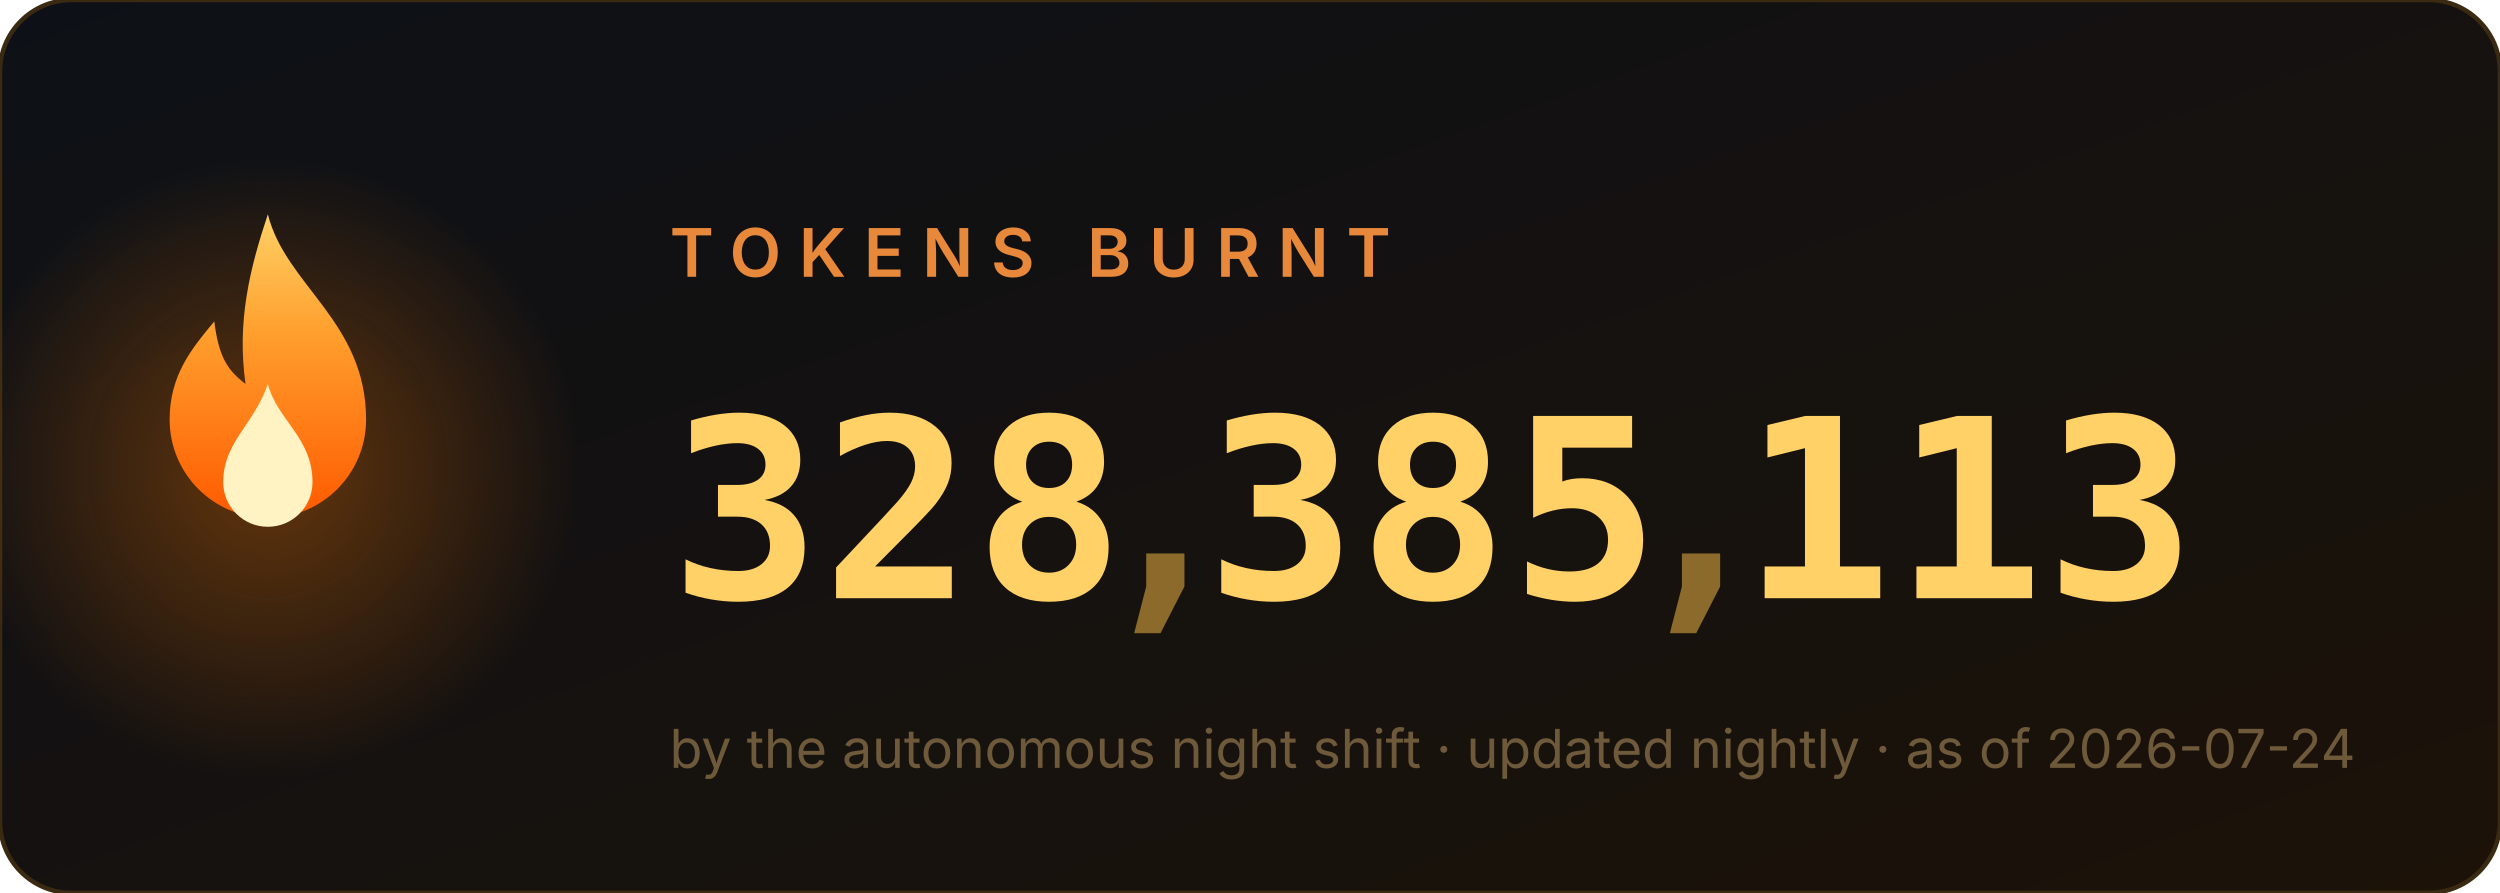
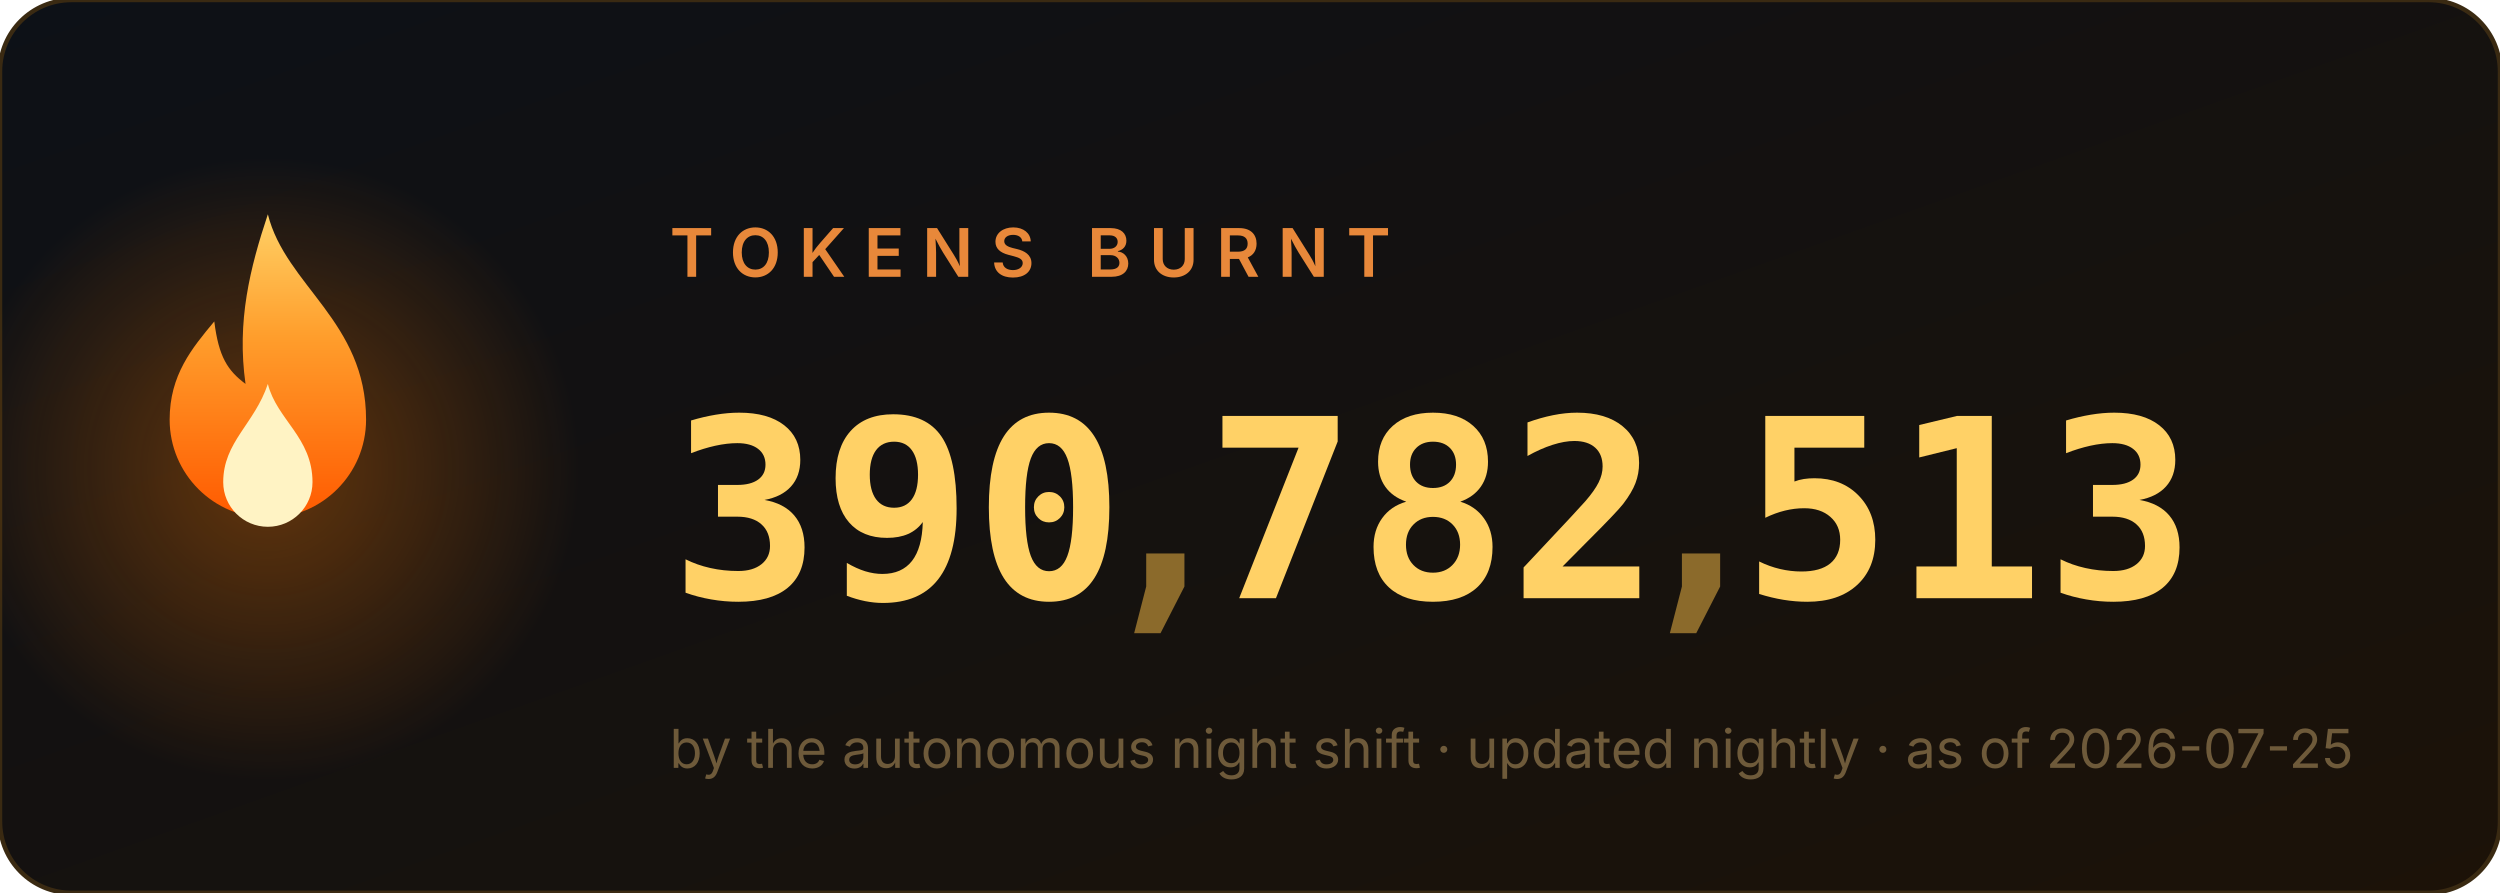
- <svg xmlns="http://www.w3.org/2000/svg" width="560" height="200" viewBox="0 0 560 200" role="img" aria-label="328,385,113 tokens burnt">
+ <svg xmlns="http://www.w3.org/2000/svg" width="560" height="200" viewBox="0 0 560 200" role="img" aria-label="390,782,513 tokens burnt">
  <style>
.num{font:700 56px ui-monospace,'Cascadia Code',Menlo,Consolas,monospace;fill:#ffd166}
.comma{fill:#8b6a2b}
.label{font:600 15px -apple-system,'Segoe UI',sans-serif;fill:#e8883a;letter-spacing:4px}
.sub{font:400 12px -apple-system,'Segoe UI',sans-serif;fill:#6e5a3a}
</style>
  <defs>
    <linearGradient id="bg" x1="0" y1="0" x2="1" y2="1">
      <stop offset="0" stop-color="#0d1117" />
      <stop offset="1" stop-color="#1c1208" />
    </linearGradient>
    <linearGradient id="fg" x1="0" y1="1" x2="0" y2="0">
      <stop offset="0" stop-color="#ff5a00" />
      <stop offset=".6" stop-color="#ff9e2c" />
      <stop offset="1" stop-color="#ffd166" />
    </linearGradient>
    <radialGradient id="halo">
      <stop offset="0" stop-color="#ff7b00" />
      <stop offset="1" stop-color="#ff7b00" stop-opacity="0" />
    </radialGradient>
  </defs>
  <rect width="560" height="200" rx="16" fill="url(#bg)" stroke="#3a2a12" />
  <circle cx="60" cy="105" r="70" fill="url(#halo)" opacity=".35">
    <animate attributeName="opacity" values=".25;.55;.25" dur="2.2s" repeatCount="indefinite" />
  </circle>
  <g transform="translate(60,128)">
    <g>
      <animateTransform attributeName="transform" type="scale" values="1 1;.95 1.1;1 1" dur="1.6s" repeatCount="indefinite" additive="sum" calcMode="spline" keySplines=".4 0 .6 1;.4 0 .6 1" />
      <path d="M0 -80c4 16 22 24 22 46a22 22 0 1 1-44 0c0-10 5-16 10-22 1 8 3 11 7 14-2-14 1-26 5-38z" fill="url(#fg)" />
      <path d="M0 -42c2 8 10 12 10 22a10 10 0 1 1-20 0c0-9 7-13 10-22z" fill="#fff3c4">
        <animateTransform attributeName="transform" type="scale" values="1 1;1.06 .92;1 1" dur="1.1s" repeatCount="indefinite" additive="sum" calcMode="spline" keySplines=".4 0 .6 1;.4 0 .6 1" />
      </path>
    </g>
  </g>
  <text x="150" y="62" class="label">TOKENS BURNT</text>
  <svg x="150" y="84" width="34" height="64" viewBox="0 0 34 64">
    <g transform="translate(0,-192)">
      <g>
        <animateTransform attributeName="transform" type="translate" values="0 192;0 192;0 0" keyTimes="0;0.000;1" dur="1.11s" begin="0s" fill="freeze" additive="sum" calcMode="spline" keySplines="0 0 1 1;.2 .7 .3 1" />
        <text x="17" y="50" class="num" text-anchor="middle">0</text>
        <text x="17" y="114" class="num" text-anchor="middle">1</text>
        <text x="17" y="178" class="num" text-anchor="middle">2</text>
        <text x="17" y="242" class="num" text-anchor="middle">3</text>
        <text x="17" y="306" class="num" text-anchor="middle">4</text>
        <text x="17" y="370" class="num" text-anchor="middle">5</text>
        <text x="17" y="434" class="num" text-anchor="middle">6</text>
        <text x="17" y="498" class="num" text-anchor="middle">7</text>
        <text x="17" y="562" class="num" text-anchor="middle">8</text>
        <text x="17" y="626" class="num" text-anchor="middle">9</text>
      </g>
    </g>
  </svg>
  <svg x="184" y="84" width="34" height="64" viewBox="0 0 34 64">
-     <g transform="translate(0,-128)">
+     <g transform="translate(0,-576)">
      <g>
-         <animateTransform attributeName="transform" type="translate" values="0 128;0 128;0 0" keyTimes="0;0.103;1" dur="1.16s" begin="0s" fill="freeze" additive="sum" calcMode="spline" keySplines="0 0 1 1;.2 .7 .3 1" />
+         <animateTransform attributeName="transform" type="translate" values="0 576;0 576;0 0" keyTimes="0;0.073;1" dur="1.65s" begin="0s" fill="freeze" additive="sum" calcMode="spline" keySplines="0 0 1 1;.2 .7 .3 1" />
        <text x="17" y="50" class="num" text-anchor="middle">0</text>
        <text x="17" y="114" class="num" text-anchor="middle">1</text>
        <text x="17" y="178" class="num" text-anchor="middle">2</text>
        <text x="17" y="242" class="num" text-anchor="middle">3</text>
        <text x="17" y="306" class="num" text-anchor="middle">4</text>
        <text x="17" y="370" class="num" text-anchor="middle">5</text>
        <text x="17" y="434" class="num" text-anchor="middle">6</text>
        <text x="17" y="498" class="num" text-anchor="middle">7</text>
        <text x="17" y="562" class="num" text-anchor="middle">8</text>
        <text x="17" y="626" class="num" text-anchor="middle">9</text>
      </g>
    </g>
  </svg>
  <svg x="218" y="84" width="34" height="64" viewBox="0 0 34 64">
-     <g transform="translate(0,-512)">
+     <g transform="translate(0,0)">
      <g>
-         <animateTransform attributeName="transform" type="translate" values="0 512;0 512;0 0" keyTimes="0;0.141;1" dur="1.70s" begin="0s" fill="freeze" additive="sum" calcMode="spline" keySplines="0 0 1 1;.2 .7 .3 1" />
+         <animateTransform attributeName="transform" type="translate" values="0 0;0 0;0 0" keyTimes="0;0.211;1" dur="1.14s" begin="0s" fill="freeze" additive="sum" calcMode="spline" keySplines="0 0 1 1;.2 .7 .3 1" />
        <text x="17" y="50" class="num" text-anchor="middle">0</text>
        <text x="17" y="114" class="num" text-anchor="middle">1</text>
        <text x="17" y="178" class="num" text-anchor="middle">2</text>
        <text x="17" y="242" class="num" text-anchor="middle">3</text>
        <text x="17" y="306" class="num" text-anchor="middle">4</text>
        <text x="17" y="370" class="num" text-anchor="middle">5</text>
        <text x="17" y="434" class="num" text-anchor="middle">6</text>
        <text x="17" y="498" class="num" text-anchor="middle">7</text>
        <text x="17" y="562" class="num" text-anchor="middle">8</text>
        <text x="17" y="626" class="num" text-anchor="middle">9</text>
      </g>
    </g>
  </svg>
  <text x="261" y="134" class="num comma" text-anchor="middle">,</text>
  <svg x="270" y="84" width="34" height="64" viewBox="0 0 34 64">
-     <g transform="translate(0,-192)">
+     <g transform="translate(0,-448)">
      <g>
-         <animateTransform attributeName="transform" type="translate" values="0 192;0 192;0 0" keyTimes="0;0.302;1" dur="1.59s" begin="0s" fill="freeze" additive="sum" calcMode="spline" keySplines="0 0 1 1;.2 .7 .3 1" />
+         <animateTransform attributeName="transform" type="translate" values="0 448;0 448;0 0" keyTimes="0;0.257;1" dur="1.87s" begin="0s" fill="freeze" additive="sum" calcMode="spline" keySplines="0 0 1 1;.2 .7 .3 1" />
        <text x="17" y="50" class="num" text-anchor="middle">0</text>
        <text x="17" y="114" class="num" text-anchor="middle">1</text>
        <text x="17" y="178" class="num" text-anchor="middle">2</text>
        <text x="17" y="242" class="num" text-anchor="middle">3</text>
        <text x="17" y="306" class="num" text-anchor="middle">4</text>
        <text x="17" y="370" class="num" text-anchor="middle">5</text>
        <text x="17" y="434" class="num" text-anchor="middle">6</text>
        <text x="17" y="498" class="num" text-anchor="middle">7</text>
        <text x="17" y="562" class="num" text-anchor="middle">8</text>
        <text x="17" y="626" class="num" text-anchor="middle">9</text>
      </g>
    </g>
  </svg>
  <svg x="304" y="84" width="34" height="64" viewBox="0 0 34 64">
    <g transform="translate(0,-512)">
      <g>
        <animateTransform attributeName="transform" type="translate" values="0 512;0 512;0 0" keyTimes="0;0.291;1" dur="2.06s" begin="0s" fill="freeze" additive="sum" calcMode="spline" keySplines="0 0 1 1;.2 .7 .3 1" />
        <text x="17" y="50" class="num" text-anchor="middle">0</text>
        <text x="17" y="114" class="num" text-anchor="middle">1</text>
        <text x="17" y="178" class="num" text-anchor="middle">2</text>
        <text x="17" y="242" class="num" text-anchor="middle">3</text>
        <text x="17" y="306" class="num" text-anchor="middle">4</text>
        <text x="17" y="370" class="num" text-anchor="middle">5</text>
        <text x="17" y="434" class="num" text-anchor="middle">6</text>
        <text x="17" y="498" class="num" text-anchor="middle">7</text>
        <text x="17" y="562" class="num" text-anchor="middle">8</text>
        <text x="17" y="626" class="num" text-anchor="middle">9</text>
      </g>
    </g>
  </svg>
  <svg x="338" y="84" width="34" height="64" viewBox="0 0 34 64">
-     <g transform="translate(0,-320)">
+     <g transform="translate(0,-128)">
      <g>
-         <animateTransform attributeName="transform" type="translate" values="0 320;0 320;0 0" keyTimes="0;0.365;1" dur="1.97s" begin="0s" fill="freeze" additive="sum" calcMode="spline" keySplines="0 0 1 1;.2 .7 .3 1" />
+         <animateTransform attributeName="transform" type="translate" values="0 128;0 128;0 0" keyTimes="0;0.409;1" dur="1.76s" begin="0s" fill="freeze" additive="sum" calcMode="spline" keySplines="0 0 1 1;.2 .7 .3 1" />
        <text x="17" y="50" class="num" text-anchor="middle">0</text>
        <text x="17" y="114" class="num" text-anchor="middle">1</text>
        <text x="17" y="178" class="num" text-anchor="middle">2</text>
        <text x="17" y="242" class="num" text-anchor="middle">3</text>
        <text x="17" y="306" class="num" text-anchor="middle">4</text>
        <text x="17" y="370" class="num" text-anchor="middle">5</text>
        <text x="17" y="434" class="num" text-anchor="middle">6</text>
        <text x="17" y="498" class="num" text-anchor="middle">7</text>
        <text x="17" y="562" class="num" text-anchor="middle">8</text>
        <text x="17" y="626" class="num" text-anchor="middle">9</text>
      </g>
    </g>
  </svg>
  <text x="381" y="134" class="num comma" text-anchor="middle">,</text>
  <svg x="390" y="84" width="34" height="64" viewBox="0 0 34 64">
-     <g transform="translate(0,-64)">
+     <g transform="translate(0,-320)">
      <g>
-         <animateTransform attributeName="transform" type="translate" values="0 64;0 64;0 0" keyTimes="0;0.497;1" dur="1.93s" begin="0s" fill="freeze" additive="sum" calcMode="spline" keySplines="0 0 1 1;.2 .7 .3 1" />
+         <animateTransform attributeName="transform" type="translate" values="0 320;0 320;0 0" keyTimes="0;0.434;1" dur="2.21s" begin="0s" fill="freeze" additive="sum" calcMode="spline" keySplines="0 0 1 1;.2 .7 .3 1" />
        <text x="17" y="50" class="num" text-anchor="middle">0</text>
        <text x="17" y="114" class="num" text-anchor="middle">1</text>
        <text x="17" y="178" class="num" text-anchor="middle">2</text>
        <text x="17" y="242" class="num" text-anchor="middle">3</text>
        <text x="17" y="306" class="num" text-anchor="middle">4</text>
        <text x="17" y="370" class="num" text-anchor="middle">5</text>
        <text x="17" y="434" class="num" text-anchor="middle">6</text>
        <text x="17" y="498" class="num" text-anchor="middle">7</text>
        <text x="17" y="562" class="num" text-anchor="middle">8</text>
        <text x="17" y="626" class="num" text-anchor="middle">9</text>
      </g>
    </g>
  </svg>
  <svg x="424" y="84" width="34" height="64" viewBox="0 0 34 64">
    <g transform="translate(0,-64)">
      <g>
        <animateTransform attributeName="transform" type="translate" values="0 64;0 64;0 0" keyTimes="0;0.527;1" dur="2.05s" begin="0s" fill="freeze" additive="sum" calcMode="spline" keySplines="0 0 1 1;.2 .7 .3 1" />
        <text x="17" y="50" class="num" text-anchor="middle">0</text>
        <text x="17" y="114" class="num" text-anchor="middle">1</text>
        <text x="17" y="178" class="num" text-anchor="middle">2</text>
        <text x="17" y="242" class="num" text-anchor="middle">3</text>
        <text x="17" y="306" class="num" text-anchor="middle">4</text>
        <text x="17" y="370" class="num" text-anchor="middle">5</text>
        <text x="17" y="434" class="num" text-anchor="middle">6</text>
        <text x="17" y="498" class="num" text-anchor="middle">7</text>
        <text x="17" y="562" class="num" text-anchor="middle">8</text>
        <text x="17" y="626" class="num" text-anchor="middle">9</text>
      </g>
    </g>
  </svg>
  <svg x="458" y="84" width="34" height="64" viewBox="0 0 34 64">
    <g transform="translate(0,-192)">
      <g>
        <animateTransform attributeName="transform" type="translate" values="0 192;0 192;0 0" keyTimes="0;0.519;1" dur="2.31s" begin="0s" fill="freeze" additive="sum" calcMode="spline" keySplines="0 0 1 1;.2 .7 .3 1" />
        <text x="17" y="50" class="num" text-anchor="middle">0</text>
        <text x="17" y="114" class="num" text-anchor="middle">1</text>
        <text x="17" y="178" class="num" text-anchor="middle">2</text>
        <text x="17" y="242" class="num" text-anchor="middle">3</text>
        <text x="17" y="306" class="num" text-anchor="middle">4</text>
        <text x="17" y="370" class="num" text-anchor="middle">5</text>
        <text x="17" y="434" class="num" text-anchor="middle">6</text>
        <text x="17" y="498" class="num" text-anchor="middle">7</text>
        <text x="17" y="562" class="num" text-anchor="middle">8</text>
        <text x="17" y="626" class="num" text-anchor="middle">9</text>
      </g>
    </g>
  </svg>
-   <text x="150" y="172" class="sub">by the autonomous night shift · updated nightly · as of 2026-07-24</text>
+   <text x="150" y="172" class="sub">by the autonomous night shift · updated nightly · as of 2026-07-25</text>
</svg>
